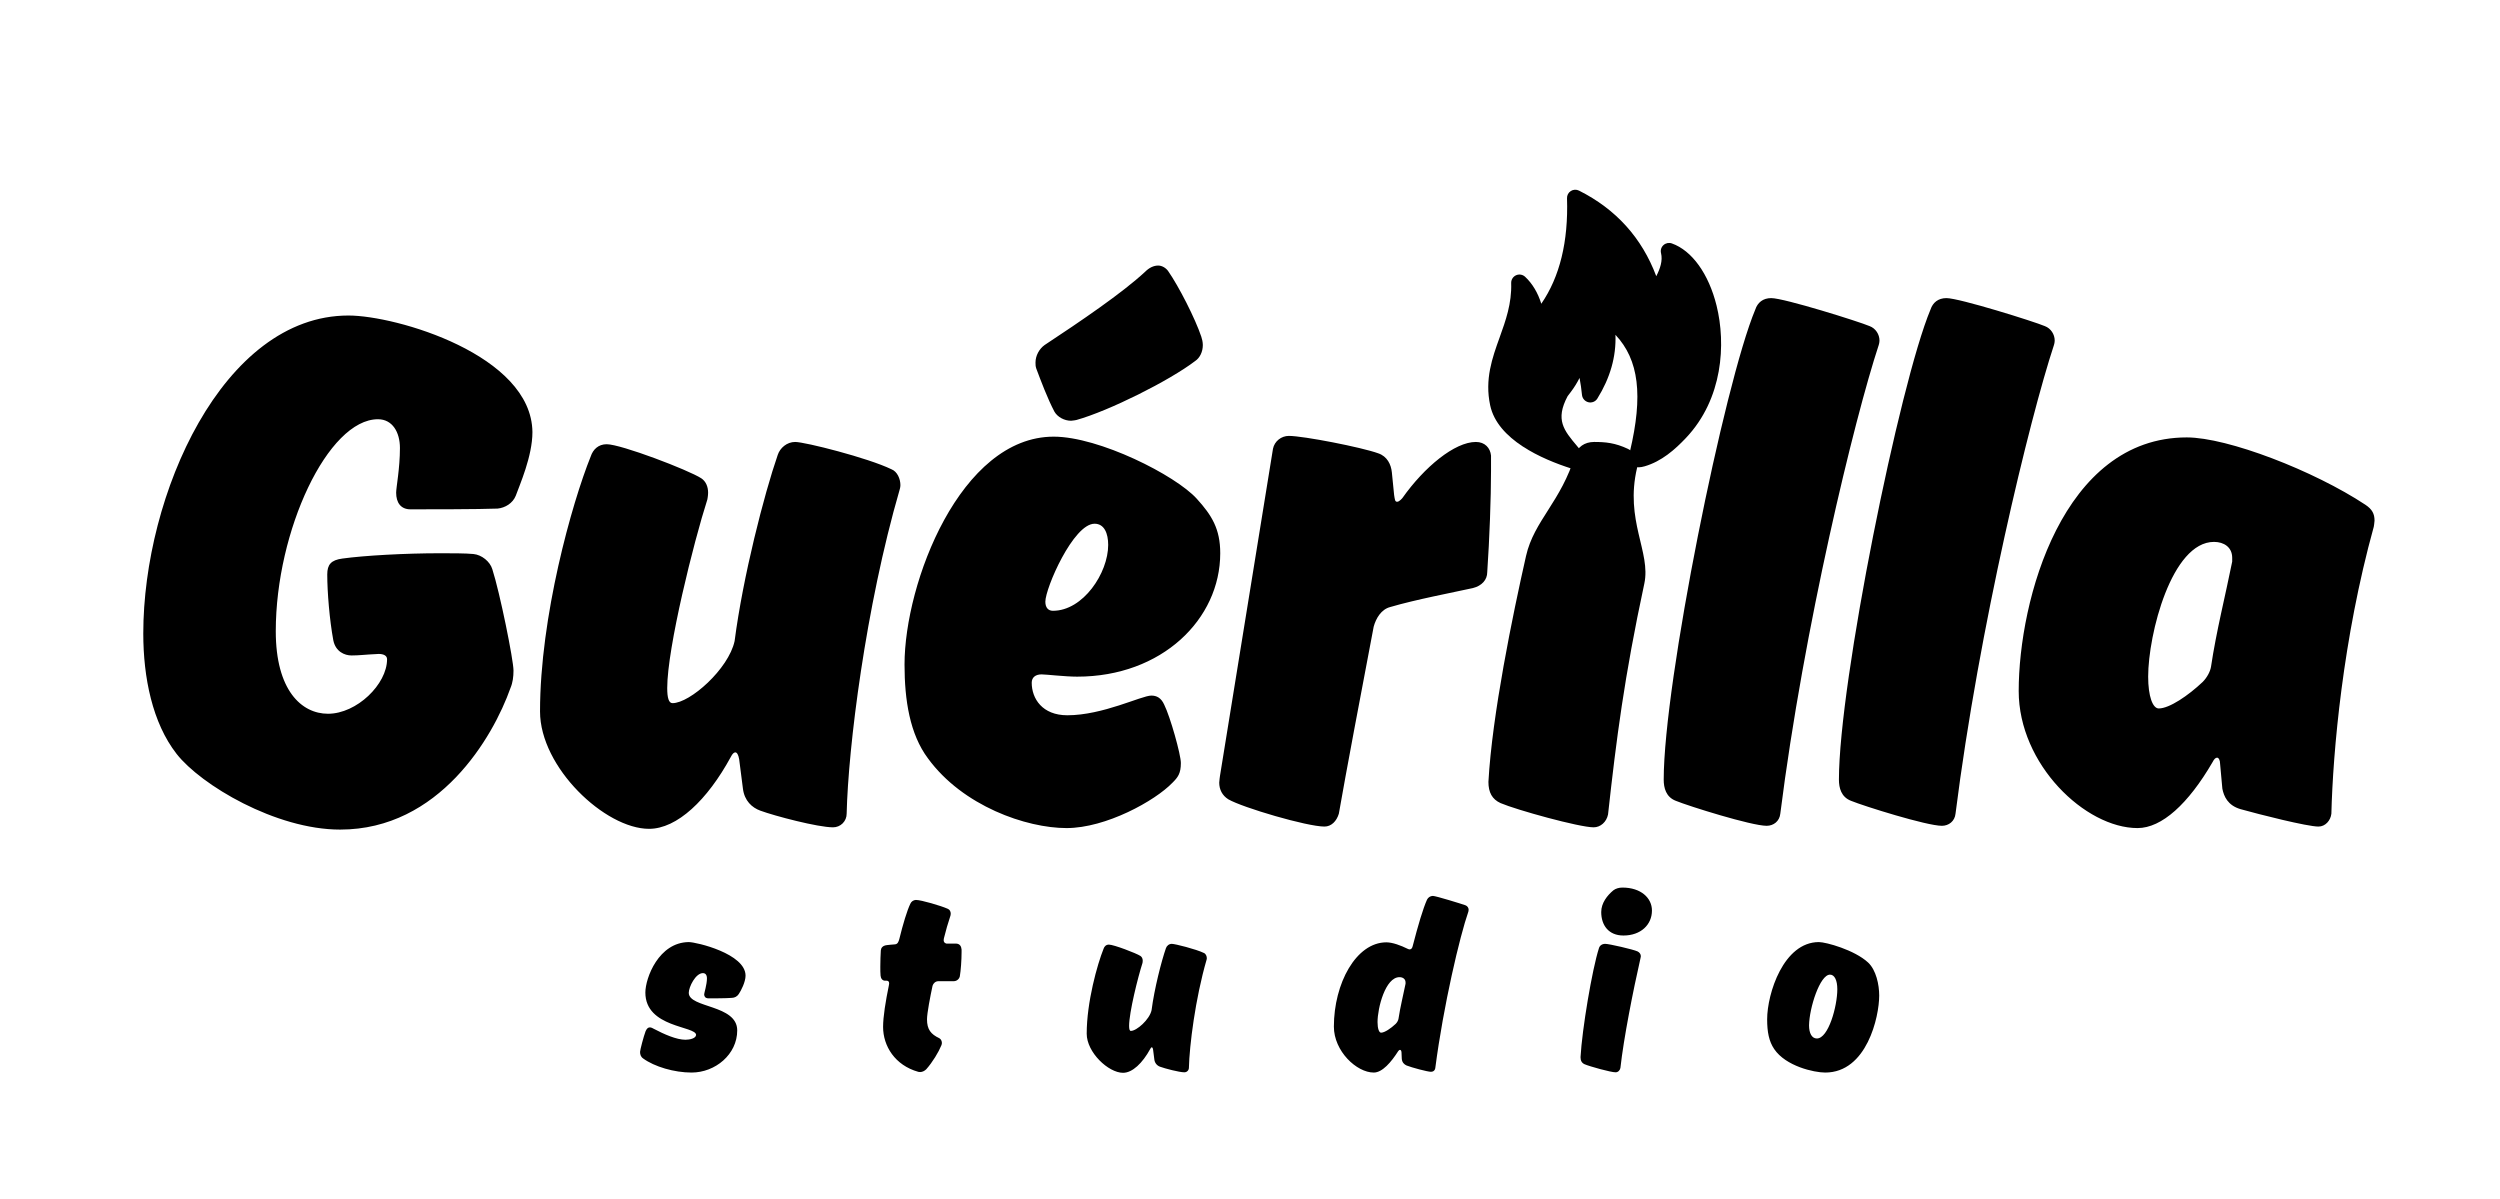
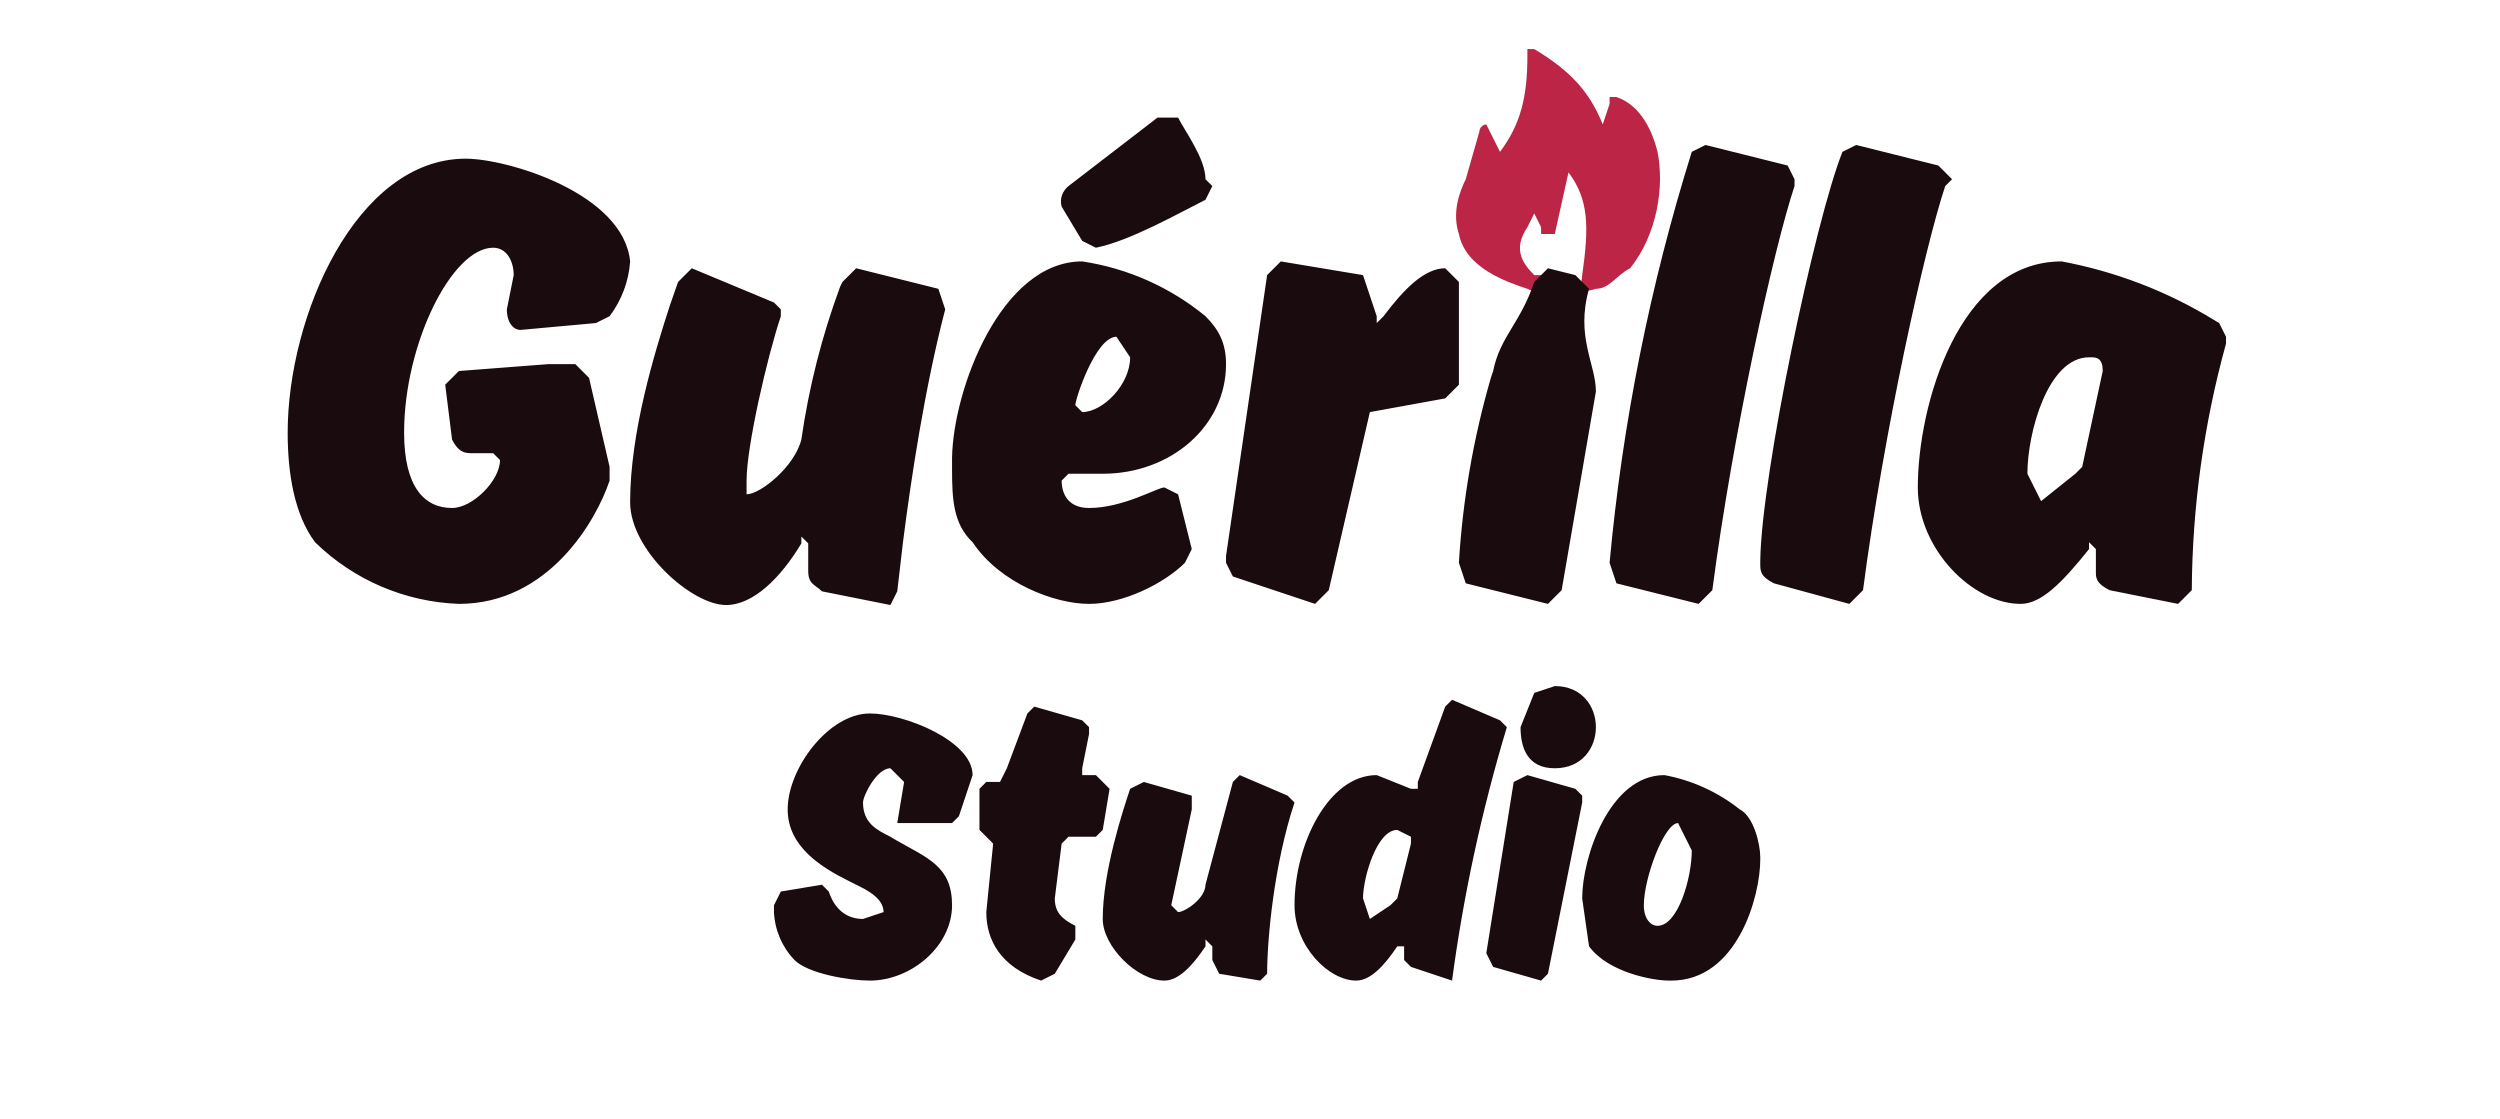
- <svg xmlns="http://www.w3.org/2000/svg" width="317" height="152" viewBox="0 0 317 152" fill="none">
-   <g fill="#000">
-     <path d="M43.128 105.192c12.576 0 19.392-11.712 21.6-17.952.288-.672.384-1.44.384-2.208 0-1.344-1.728-9.888-2.688-12.864-.288-.96-1.344-1.824-2.4-1.92-.96-.096-2.784-.096-4.224-.096-4.416 0-9.6.288-12.384.672-1.44.192-1.92.768-1.92 2.016 0 2.208.288 5.76.768 8.352.288 1.44 1.44 1.92 2.304 1.92 1.056 0 1.44-.096 3.456-.192.576 0 1.056.192 1.056.672 0 3.168-3.84 6.912-7.488 6.912-3.36 0-6.624-2.976-6.624-10.464 0-12.768 6.624-26.88 12.96-26.88 1.824 0 2.784 1.632 2.784 3.648 0 2.592-.48 4.992-.48 5.664 0 1.248.576 2.112 1.824 2.112 2.112 0 8.64 0 11.04-.096.96-.096 1.92-.672 2.304-1.632.48-1.344 2.112-4.992 2.112-8.064-.096-9.792-17.28-14.784-23.328-14.784-15.936 0-26.016 22.752-26.016 40.32 0 5.568 1.152 11.328 4.224 15.264s12.576 9.6 20.736 9.6Zm69.892-45.696c-2.976-1.44-10.944-3.456-12.192-3.456-1.056 0-1.92.768-2.208 1.632-1.728 4.992-4.416 15.456-5.472 23.616-.768 3.552-5.664 7.872-7.872 7.872-.48 0-.672-.672-.672-1.92 0-5.088 3.36-18.528 5.088-23.904 0 0 .096-.48.096-.864 0-.768-.288-1.44-.864-1.824-1.632-1.056-10.176-4.32-12-4.32-1.056 0-1.728.672-2.016 1.536-2.4 5.952-6.432 20.352-6.432 32.352 0 7.104 8.256 14.88 13.824 14.88 3.552 0 7.392-3.648 10.368-9.12.192-.384.384-.576.576-.576.192 0 .384.288.48.864l.48 3.744c.192 1.536 1.152 2.4 2.208 2.784 1.824.672 7.296 2.112 9.216 2.112a1.72 1.72 0 0 0 1.728-1.728c.192-8.352 2.4-26.208 6.72-41.088 0 0 .096-.288.096-.576 0-.768-.384-1.728-1.152-2.016Zm19.434-15.744c-.672.48-1.152 1.344-1.152 2.208 0 .288 0 .48.096.768.576 1.536 1.44 3.84 2.304 5.472.384.672 1.248 1.152 2.112 1.152.192 0 .672-.096.672-.096 4.128-1.152 11.808-4.992 15.072-7.488.576-.384.96-1.152.96-2.016 0-.384-.096-.768-.192-1.056-.768-2.304-2.88-6.432-4.224-8.352-.288-.384-.768-.672-1.248-.672-.576 0-1.152.288-1.632.768-2.88 2.688-8.256 6.336-12.768 9.312Zm-1.632 42.816c0-.672.48-1.056 1.248-1.056.576 0 2.976.288 4.512.288 10.752 0 18.144-7.296 18.144-15.648 0-3.072-1.056-4.8-2.976-6.912-2.688-2.976-12.384-7.872-18.144-7.872-11.808 0-18.912 18.528-18.912 28.896 0 4.512.672 8.832 2.976 11.904 4.416 6.048 12.48 8.832 17.568 8.832 4.992 0 11.232-3.456 13.44-5.76.672-.672 1.056-1.152 1.056-2.496 0-1.056-1.344-5.856-2.112-7.392-.384-.864-.96-1.152-1.632-1.152-1.248 0-6.144 2.496-10.656 2.496-3.168 0-4.512-2.112-4.512-4.128Zm7.968-20.16c1.248 0 1.728 1.248 1.728 2.688 0 3.552-3.168 8.352-7.008 8.352-.576 0-.96-.384-.96-1.152 0-1.728 3.552-9.888 6.24-9.888Zm48.352-10.368c-2.688 0-6.528 3.168-9.312 7.104 0 0-.384.48-.672.48-.288 0-.288-.288-.384-.864l-.288-2.88c-.096-.96-.576-2.016-1.728-2.4-2.112-.768-9.504-2.208-11.328-2.208-.96 0-1.824.672-2.016 1.632l-6.72 41.472s-.096.672-.096.864c0 .864.384 1.632 1.152 2.112 1.824 1.056 9.984 3.456 12.192 3.456.864 0 1.536-.672 1.824-1.632.864-4.992 2.88-15.648 4.416-23.712.288-1.056.96-2.208 2.112-2.496 3.264-.96 7.872-1.824 10.464-2.4 1.152-.288 1.824-1.056 1.824-2.016.288-4.224.48-9.408.48-12.864v-1.92c-.096-.96-.768-1.728-1.92-1.728Zm16.758 47.232c1.049-9.523 2.062-17.459 4.6-29.272.859-4-2.5-8-.92-14.68 0 0 .096-.384.096-.576 0-.768-.48-1.44-1.248-1.824-1.632-.768-2.848-.88-4.288-.88-1.248 0-2.112.672-2.4 1.632-1.785 5.952-5.222 8.328-6.24 12.828-1.697 7.5-4.306 20.177-4.768 28.644 0 1.344.48 2.208 1.536 2.688 2.016.864 9.984 3.072 11.808 3.072.864 0 1.632-.672 1.824-1.632Zm21.842-.096c2.976-23.616 9.408-50.112 12.48-59.424 0 0 .096-.288.096-.576 0-.768-.48-1.536-1.248-1.824-1.344-.576-10.848-3.552-12.48-3.552-1.056 0-1.728.576-2.016 1.44-3.936 9.408-11.616 47.328-11.616 59.616 0 1.056.288 2.208 1.536 2.688 1.632.672 9.6 3.168 11.52 3.168.864 0 1.632-.576 1.728-1.536Zm22.218 0c2.976-23.616 9.408-50.112 12.48-59.424 0 0 .096-.288.096-.576 0-.768-.48-1.536-1.248-1.824-1.344-.576-10.848-3.552-12.48-3.552-1.056 0-1.728.576-2.016 1.44-3.936 9.408-11.616 47.328-11.616 59.616 0 1.056.288 2.208 1.536 2.688 1.632.672 9.6 3.168 11.52 3.168.864 0 1.632-.576 1.728-1.536Zm36.139-.576c2.4.672 8.448 2.208 9.888 2.208.864 0 1.536-.768 1.632-1.632.192-7.776 1.44-22.176 5.376-36.384 0 0 .096-.576.096-.768 0-.864-.288-1.44-1.152-2.016-6.528-4.32-17.472-8.544-22.656-8.544-15.744 0-21.312 20.64-21.312 32.16 0 9.312 8.448 17.376 15.072 17.376 3.072 0 6.432-3.072 9.504-8.352.192-.384.384-.576.576-.576.192 0 .384.288.384.768l.288 3.168c.192.96.672 2.112 2.304 2.592Zm-4.8-16.128c-1.824 1.728-4.224 3.36-5.568 3.36-.768 0-1.344-1.536-1.344-4.032 0-5.376 2.976-17.088 8.352-17.088 1.248 0 2.304.672 2.304 2.016v.48c-.864 4.32-2.016 8.832-2.688 13.344-.096.576-.48 1.344-1.056 1.92Z" />
-     <path d="M210.935 31.074c.285-.257.69-.337 1.055-.208 2.554.907 4.674 3.856 5.672 7.892 1.197 4.85.809 11.8-3.868 16.756-1.441 1.527-3.119 2.989-5.245 3.612-2.234.655-2-1.353-1.871-1.885 1.675-7.08 1.15-11.613-1.838-14.786.102 2.757-.667 5.466-2.298 8.086-.233.38-.692.567-1.134.463a1.068 1.068 0 0 1-.812-.927 23.709 23.709 0 0 0-.309-2.156 11.393 11.393 0 0 1-1.1 1.77c-.15.19-.285.371-.414.546-1.595 2.998-.478 4.327 1.208 6.331.213.254.427.513.638.777 1.004 1.255-.119 2.42-1.358 2.069-3.751-1.192-9.381-3.675-10.307-8.017-.707-3.307.263-6.004 1.2-8.612l.003-.006.002-.007c.759-2.112 1.544-4.296 1.459-6.88a1.049 1.049 0 0 1 1.769-.794c.927.863 1.635 2.063 2.048 3.419 2.347-3.41 3.443-7.898 3.263-13.38-.013-.37.17-.72.482-.916.31-.198.705-.218 1.037-.051 4.689 2.35 7.975 5.994 9.798 10.854.484-.944.838-1.965.605-2.924a1.028 1.028 0 0 1 .315-1.026ZM81.832 125.856c0-1.856 1.696-6.368 5.504-6.4.96 0 7.2 1.472 7.2 4.256 0 .8-.576 1.92-.864 2.336a1.05 1.05 0 0 1-.864.48c-.704.064-2.4.064-3.04.064-.32-.032-.48-.224-.48-.512 0-.16.352-1.248.352-2.016 0-.448-.192-.672-.512-.672-.928 0-1.792 1.76-1.792 2.496 0 1.952 6.144 1.472 6.144 4.768 0 3.04-2.784 5.344-5.792 5.344-2.176 0-4.704-.736-6.144-1.792-.32-.224-.384-.544-.384-.832 0-.224.448-1.952.704-2.624.16-.352.32-.48.544-.48.192 0 .384.128.512.192 1.28.672 2.848 1.376 4 1.376.512 0 1.312-.16 1.344-.608 0-1.152-6.432-.896-6.432-5.376Zm39.872-2.048a.799.799 0 0 1-.8.608h-1.92c-.352 0-.64.256-.736.576-.288 1.344-.704 3.488-.704 4.256 0 1.28.48 1.888 1.568 2.4.224.128.32.384.32.608a.946.946 0 0 1-.064.288c-.352.864-1.12 2.144-1.92 3.04-.192.192-.48.352-.768.352-.128 0-.256-.032-.256-.032-2.944-.832-4.448-3.264-4.448-5.696 0-1.28.32-3.264.736-5.28 0 0 .032-.16.032-.224 0-.224-.096-.352-.32-.352h-.192c-.352 0-.544-.288-.576-.64-.032-.32-.032-.704-.032-1.152 0-.704.032-1.504.064-2.048.032-.32.224-.608.768-.672.16-.032.704-.064 1.024-.096.352-.032.448-.32.544-.64.48-1.952.992-3.648 1.408-4.512a.799.799 0 0 1 .704-.48c.672 0 3.168.736 4.032 1.12.256.096.384.352.384.608 0 .128-.032.256-.032.256a36.57 36.57 0 0 0-.832 2.88s-.032.16-.032.224c0 .224.096.384.352.448h1.248c.512.032.64.416.672.768v.32c0 .992-.096 2.336-.224 3.072Zm30.938-2.976c.256.096.384.416.384.672 0 .096-.032.192-.032.192-1.44 4.96-2.176 10.912-2.24 13.696 0 .32-.256.576-.576.576-.64 0-2.464-.48-3.072-.704a1.09 1.09 0 0 1-.736-.928l-.16-1.248c-.032-.192-.096-.288-.16-.288s-.128.064-.192.192c-.992 1.824-2.272 3.04-3.456 3.04-1.856 0-4.608-2.592-4.608-4.96 0-4 1.344-8.8 2.144-10.784.096-.288.32-.512.672-.512.608 0 3.456 1.088 4 1.44.192.128.288.352.288.608 0 .128-.032.288-.032.288-.576 1.792-1.696 6.272-1.696 7.968 0 .416.064.64.224.64.736 0 2.368-1.44 2.624-2.624.352-2.72 1.248-6.208 1.824-7.872.096-.288.384-.544.736-.544.416 0 3.072.672 4.064 1.152Zm28.302-6.752a.844.844 0 0 1 .736-.48c.384 0 3.68 1.024 4.128 1.184.256.096.416.32.416.576 0 .064-.032.224-.032.224-1.088 3.104-3.168 11.936-4.192 19.808-.032.32-.256.512-.544.512-.448 0-2.464-.544-3.104-.8-.288-.128-.576-.384-.608-.864 0-.192-.032-.608-.032-.768 0-.16-.064-.352-.192-.352-.064 0-.128.032-.224.16-.896 1.408-2.016 2.72-3.104 2.72-2.176 0-5.056-2.72-5.056-5.824 0-5.472 2.816-10.688 6.656-10.688.768 0 1.824.384 2.72.832.064.032.16.064.224.064.192 0 .32-.128.384-.384.704-2.72 1.312-4.768 1.824-5.92Zm-3.968 15.744c.192-.192.32-.448.352-.64.224-1.504.608-3.008.896-4.448v-.16c0-.448-.352-.672-.768-.672-1.792 0-2.784 3.904-2.784 5.696 0 .832.192 1.344.448 1.344.448 0 1.248-.544 1.856-1.12Zm28.747-17.28c2.336 0 3.744 1.312 3.744 2.912 0 1.792-1.408 3.168-3.616 3.168-1.888 0-2.816-1.312-2.816-2.976 0-1.152.768-2.112 1.536-2.752.288-.224.704-.352 1.152-.352Zm-.256 22.88c-.064.32-.32.544-.608.544-.608 0-3.264-.736-3.936-1.024-.352-.16-.512-.448-.512-.896.192-3.52 1.472-11.136 2.336-13.824.096-.32.384-.544.8-.544.48 0 3.552.704 4.096.96.256.128.416.352.416.608 0 .064-.032.192-.032.192-.96 4.224-2.144 10.208-2.56 13.984Zm24.912-3.744c1.472 0 2.592-4.096 2.592-6.24 0-1.152-.352-1.856-.928-1.856-1.28 0-2.624 4.224-2.656 6.432 0 .992.352 1.664.992 1.664Zm7.904-5.44c0 2.688-1.568 9.76-6.848 9.76-1.408 0-4.992-.8-6.464-2.976-.672-.992-.896-2.176-.896-3.776 0-3.264 2.08-9.792 6.56-9.792.896 0 4.512.992 6.24 2.592 1.024.96 1.408 2.816 1.408 4.192Z" />
+ <svg xmlns="http://www.w3.org/2000/svg" width="219" height="98" viewBox="0 0 219 98">
+   <g fill="none">
+     <path fill="#BC2546" d="M141 8.5h.6c1.8.6 3 2.4 3.6 4.8.6 3 0 7.2-2.4 10.2-1.2.6-1.8 1.8-3 1.8-1.8.6-1.2-.6-1.2-1.2.6-4.2.6-6.6-1.2-9l-1.2 5.4H135v-.6l-.6-1.2-.6 1.2c-1.2 1.8-.6 3 .6 4.2h.6c.6 1.2 0 1.8-1.2 1.2-1.8-.6-5.4-1.8-6-4.8-.6-1.8 0-3.6.6-4.8l1.2-4.2c0-.3.3-.6.6-.6l1.2 2.4c1.8-2.4 2.4-4.8 2.4-8.4v-.6h.6c3 1.8 4.8 3.6 6 6.6l.6-1.8v-.6Z" />
+     <path fill="#190B0E" d="M40.2 52.9c7.8 0 12-7.2 13.2-10.8v-1.2l-1.8-7.8-1.2-1.2H48l-7.8.6-1.2 1.2.6 4.8c.6 1.2 1.2 1.2 1.8 1.2h1.8l.6.6c0 1.8-2.4 4.2-4.2 4.2-2.4 0-4.2-1.8-4.2-6.6 0-7.8 4.2-16.2 7.8-16.2 1.2 0 1.8 1.2 1.8 2.4l-.6 3c0 1.2.6 1.8 1.2 1.8l6.6-.6 1.2-.6a9 9 0 0 0 1.8-4.8c-.6-6-10.8-9-14.4-9-9.6 0-15.6 13.8-15.6 24 0 3.6.6 7.2 2.4 9.6a19 19 0 0 0 12.6 5.4Zm42-27.6L75 23.5l-1.2 1.2-.2.4a65.6 65.6 0 0 0-3.4 13.4c-.6 2.4-3.6 4.8-4.8 4.8v-1.2c0-3 1.8-10.8 3-14.4v-.6l-.6-.6-7.2-3-1.2 1.2-.7 2C57.3 31 55.2 37.9 55.2 44c0 4.2 5.4 9 8.4 9 2.4 0 4.8-2.4 6.6-5.4v-.6l.6.6v2.4c0 1.2.6 1.2 1.2 1.8l6 1.2.6-1.2.5-4.3C79.8 42 81 34 82.8 27.1l-.6-1.8Zm11.4-9c-.5.4-.8 1.1-.6 1.8l1.8 3 1.2.6c3-.6 7.2-3 9.6-4.2l.6-1.2-.6-.6c0-1.8-1.8-4.2-2.4-5.4h-1.8l-7.8 6ZM93 42.1l.6-.6h3c6 0 10.8-4.2 10.8-9.6 0-1.8-.6-3-1.8-4.2a22.2 22.2 0 0 0-10.8-4.8c-7.1 0-11.3 11.2-11.4 17.2v1c0 2.6.1 4.8 1.8 6.4 2.4 3.6 7.2 5.4 10.2 5.4 3 0 6.6-1.8 8.4-3.6l.6-1.2-1.2-4.8-1.2-.6c-.6 0-3.6 1.8-6.6 1.8-1.8 0-2.4-1.2-2.4-2.4Zm4.8-12.6 1.2 1.8c0 2.4-2.4 4.8-4.2 4.8l-.6-.6c0-.6 1.8-6 3.6-6Zm28.8-6c-1.8 0-3.6 1.8-5.4 4.2l-.6.6v-.6l-1.2-3.6-7.2-1.2-1.2 1.2-3.6 24.6v.6l.6 1.2 7.2 2.4 1.2-1.2 3.6-15.6 6.6-1.2 1.2-1.2v-9l-1.2-1.2Zm10.2 28.2 3-17.4c0-2.4-1.8-4.8-.6-9l-1.2-1.2-2.4-.6-1.2 1.2c-1.2 3.6-3 4.8-3.6 7.8l-.2.6a74 74 0 0 0-2.8 16.2l.6 1.8 7.2 1.8 1.2-1.2Zm13.2 0c1.8-13.8 5.4-30 7.2-35.4v-.6l-.6-1.2-7.2-1.8-1.2.6a174 174 0 0 0-7.2 36l.6 1.8 7.2 1.8 1.2-1.2Zm13.2 0c1.8-13.8 5.4-30 7.2-35.4l.6-.6-1.2-1.2-7.2-1.8-1.2.6c-2.4 6-7.1 28.3-7.2 35.8v.3c0 .6 0 1.1 1.2 1.7l6.6 1.8 1.2-1.2Zm21.6 0 6 1.2 1.2-1.2a83 83 0 0 1 3-21.6v-.6l-.6-1.2-.5-.3a39.4 39.4 0 0 0-13.3-5.1c-9 0-12.6 12.6-12.6 19.8 0 5.4 4.8 10.2 9 10.2 1.8 0 3.6-1.8 6-4.8v-.6l.6.6v2c0 .5 0 1 1.2 1.6Zm-3-10.2-3 2.4-1.2-2.4c0-3.6 1.8-10.2 5.4-10.2h.2c.5 0 1 .1 1 1.2l-1.8 8.4-.6.6ZM83.4 79.3c0 3.6-3.6 6.6-7.2 6.6-1.8 0-5.4-.6-6.6-1.8a6.5 6.5 0 0 1-1.8-4.2v-.6l.6-1.2 3.6-.6.6.6c.6 1.8 1.8 2.4 3 2.4l1.8-.6c0-1-1-1.7-2-2.2l-1-.5C72 76 69 74.2 69 70.9c0-3.6 3.6-8.4 7.2-8.4 3 0 9 2.4 9 5.4L84 71.5l-.6.6h-4.8l.6-3.6-1.2-1.2c-1.2 0-2.4 2.4-2.4 3 0 1.8 1.2 2.4 2.4 3l.5.3c2.8 1.6 4.9 2.3 4.9 5.7Zm13.2-6.6-.6.6h-2.4l-.6.6-.6 4.8c0 1.2.6 1.8 1.8 2.4v1.2l-1.8 3-1.2.6c-3.6-1.2-4.8-3.6-4.8-6l.6-6-1.2-1.2v-3.6l.6-.6h1.2l.6-1.2 1.8-4.8.6-.6 4.2 1.2.6.6v.6l-.6 3v.6H96l1.2 1.2-.6 3.6Zm16.2-3 .6.6c-1.8 5.4-2.4 12-2.4 15l-.6.6-3.6-.6-.6-1.2v-1.2l-.6-.6v.6c-1.2 1.8-2.4 3-3.6 3-2.4 0-5.4-3-5.4-5.4 0-4.2 1.8-9.6 2.4-11.4l1.2-.6 4.2 1.2v1.2l-1.8 8.4.6.6c.6 0 2.4-1.2 2.4-2.4l2.4-9 .6-.6 4.2 1.8Zm13.8-7.8.6-.6 4.2 1.8.6.6c-2.2 7.3-3.8 14.7-4.8 22.2l-3.6-1.2-.6-.6v-1.2h-.6c-1.2 1.8-2.4 3-3.6 3-2.4 0-5.4-3-5.4-6.6 0-5.4 3-11.4 7.2-11.4l3 1.2h.6v-.6l2.4-6.6Zm-4.8 17.4.6-.6 1.2-4.8v-.6l-1.2-.6c-1.8 0-3 4.2-3 6l.6 1.8 1.8-1.2Zm14.4-19.2c2.4 0 3.6 1.8 3.6 3.6s-1.2 3.6-3.6 3.6c-2.4 0-3-1.8-3-3.6l1.2-3 1.8-.6Zm-.6 25.2-.6.6-4.2-1.2-.6-1.2 2.4-15 1.2-.6 4.2 1.2.6.6v.6l-3 15Zm9.6-4.2c1.8 0 3-4.2 3-6.6l-1.2-2.4c-1.2 0-3 4.8-3 7.2 0 1.2.6 1.8 1.2 1.8Zm9-6v.2c0 3.2-2 10.6-7.8 10.6h-.2c-1.4 0-5.3-.7-7-3l-.6-4.2c0-3.6 2.4-10.8 7.2-10.8a15 15 0 0 1 6.6 3c1.2.6 1.8 3 1.8 4.2Z" />
  </g>
</svg>
